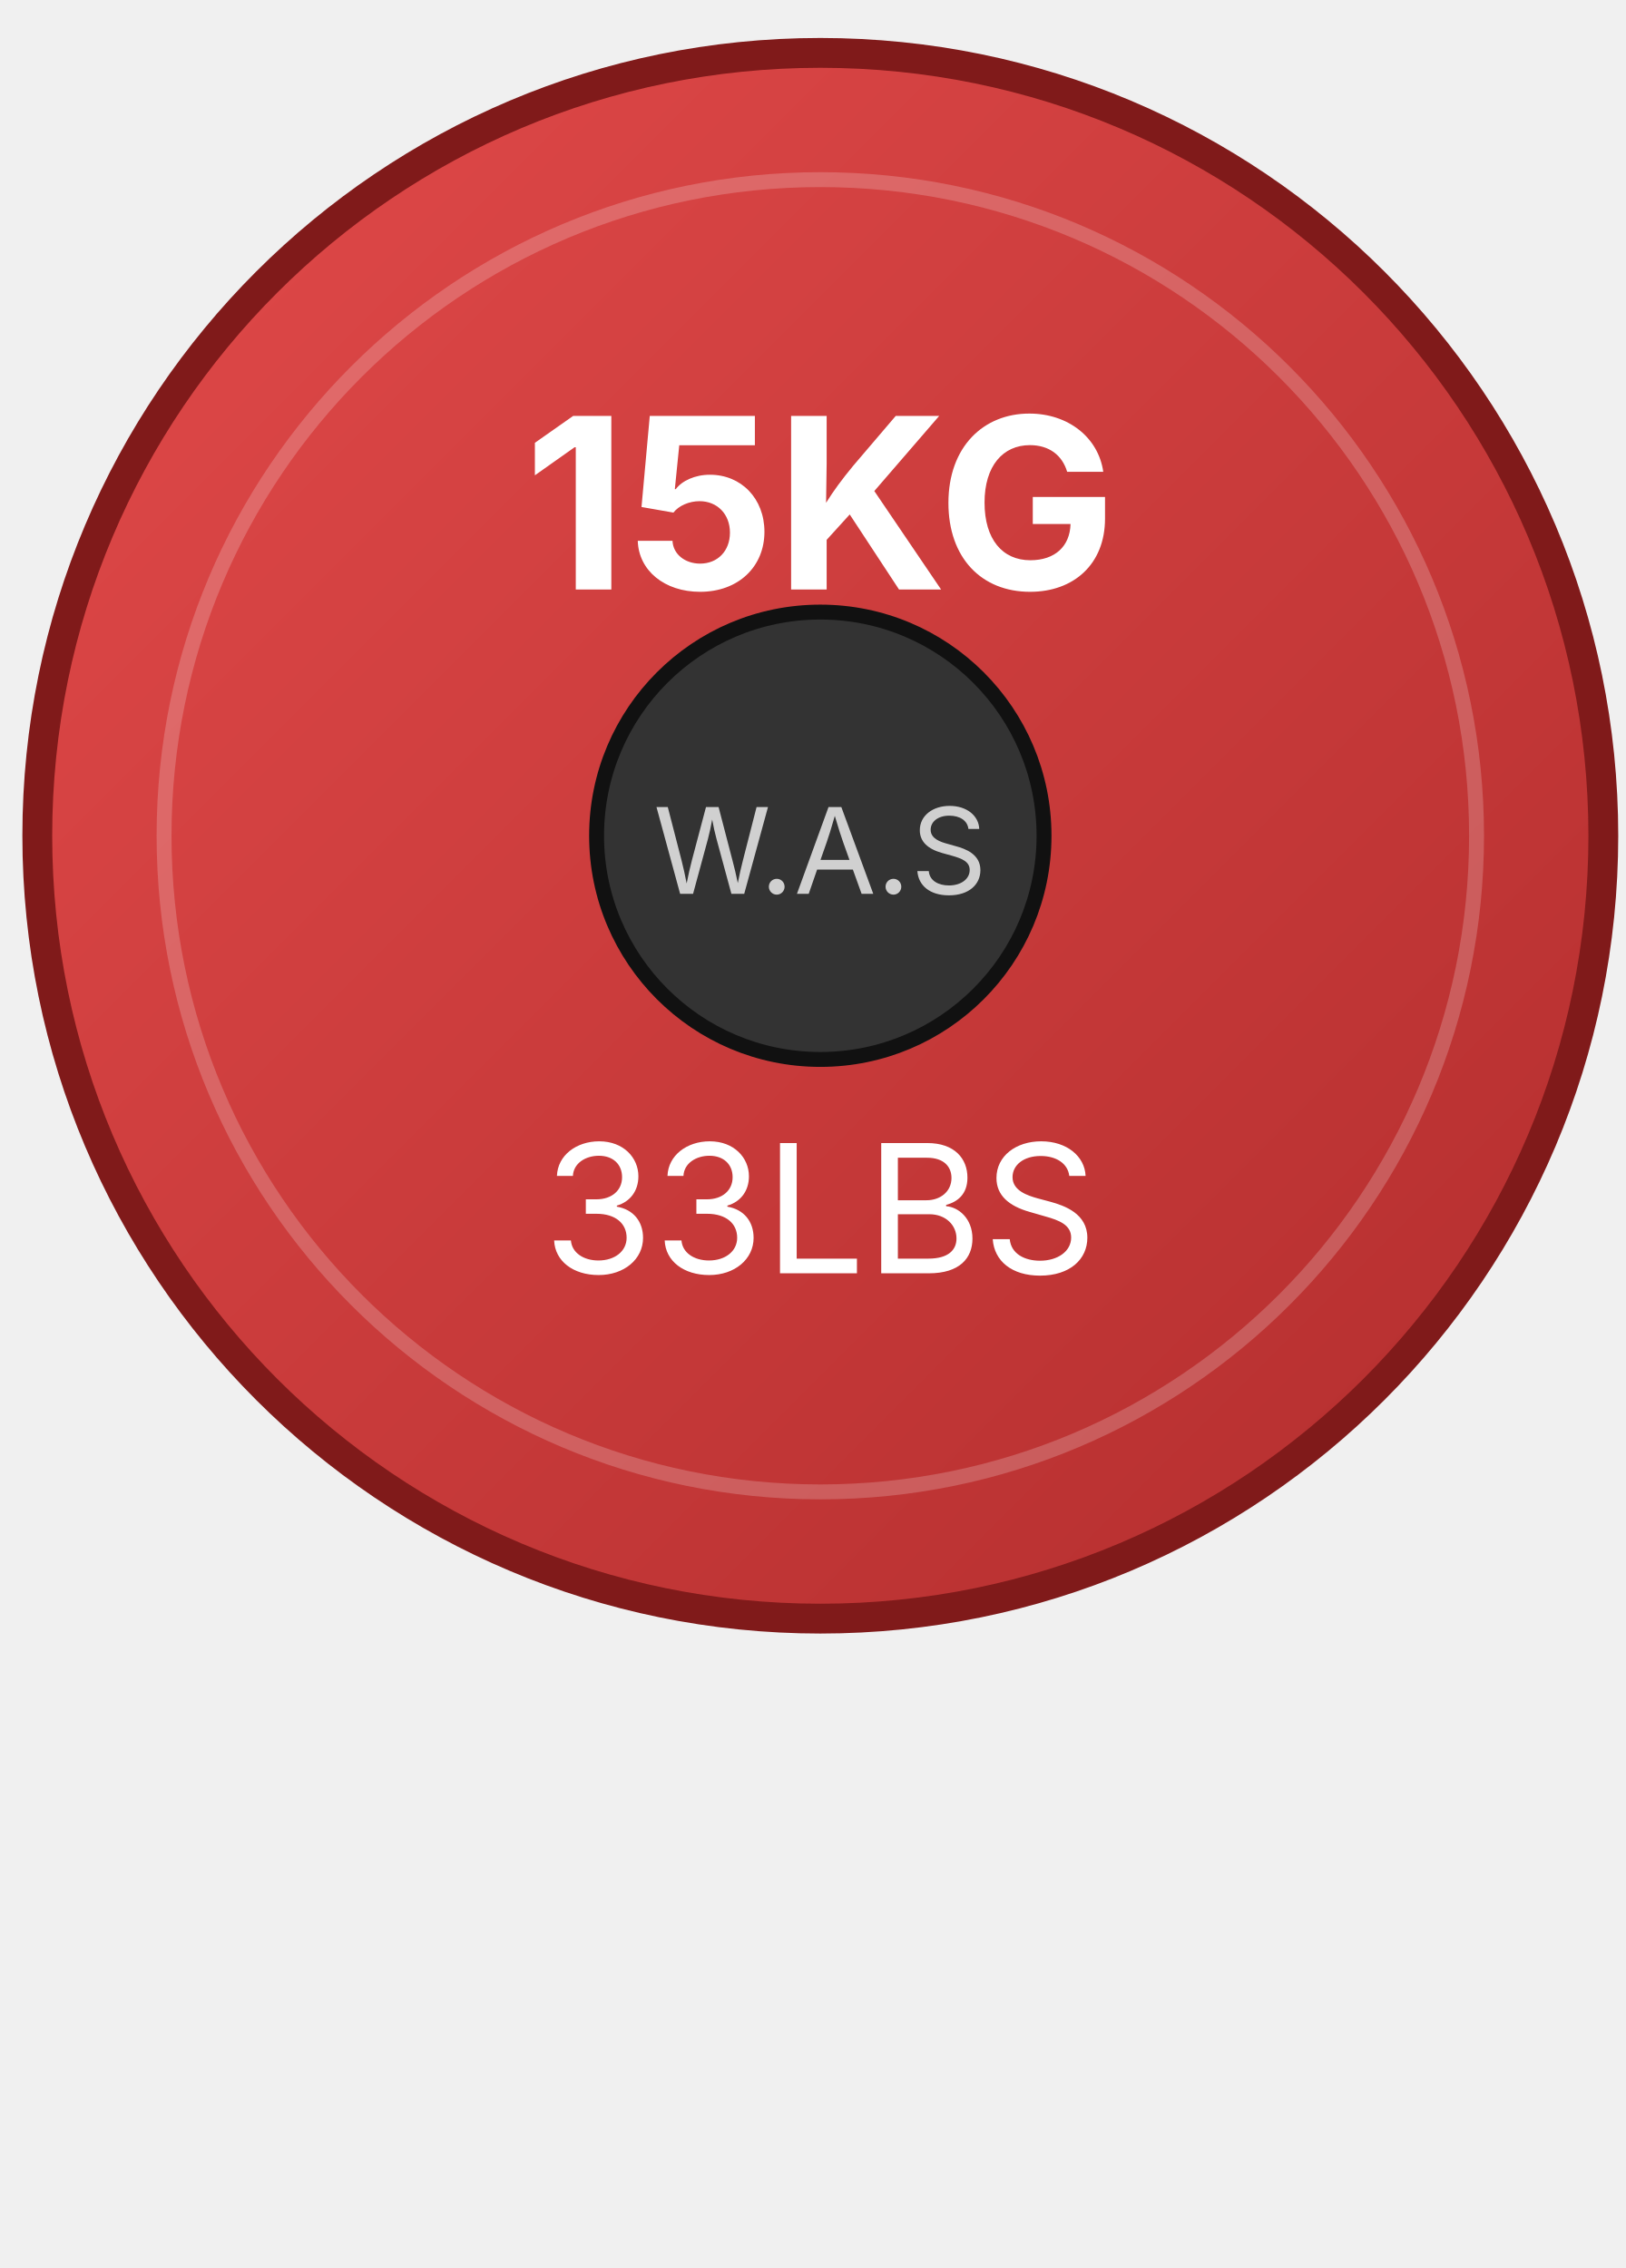
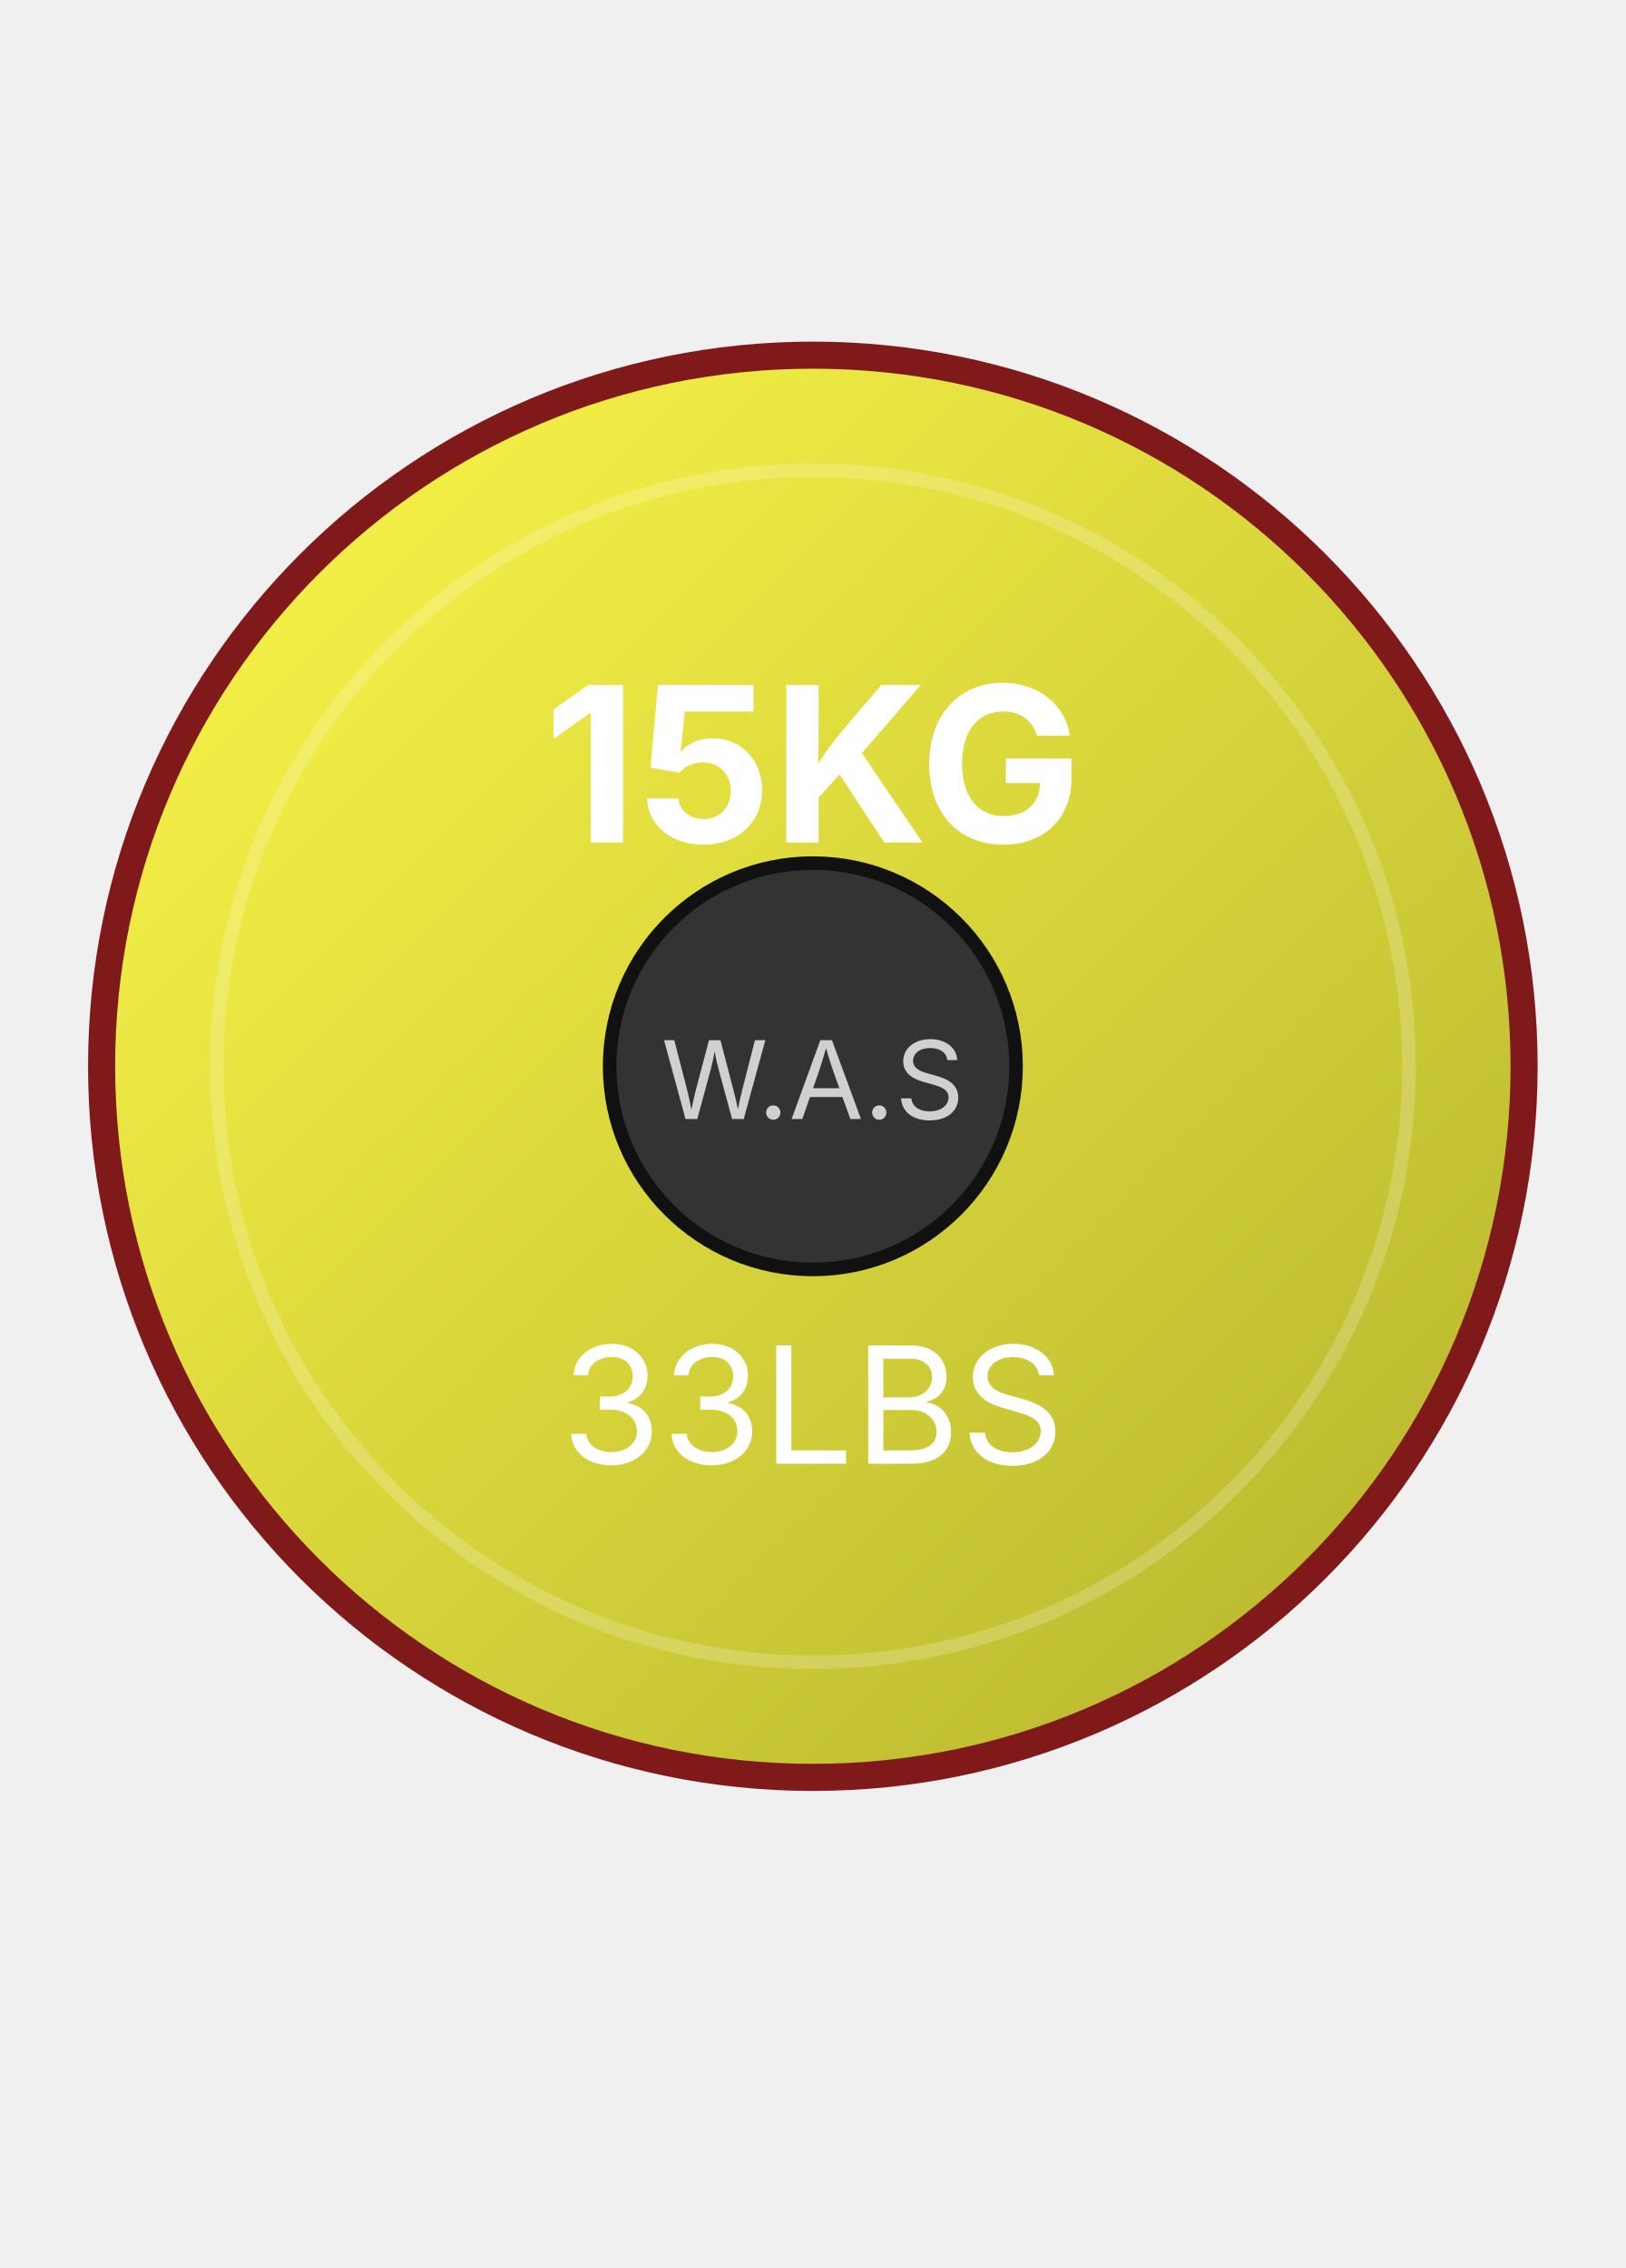
- <svg xmlns="http://www.w3.org/2000/svg" width="215" height="300" viewBox="-10 -10 218 300" fill="none">
+ <svg xmlns="http://www.w3.org/2000/svg" width="215" height="300" viewBox="-20 -10 240 240" fill="none">
  <defs>
    <linearGradient id="plateGradient" x1="0%" y1="0%" x2="100%" y2="100%">
-       <stop offset="0%" style="stop-color:#E24A4A;stop-opacity:1" />
-       <stop offset="100%" style="stop-color:#B22D2D;stop-opacity:1" />
+       <stop offset="0%" style="stop-color:#FFF94A;stop-opacity:1" />
+       <stop offset="100%" style="stop-color:#B2B22D;stop-opacity:1" />
    </linearGradient>
  </defs>
  <circle cx="100" cy="100" r="105" fill="url(#plateGradient)" stroke="#801A1A" stroke-width="4" />
  <circle cx="100" cy="100" r="88" fill="none" stroke="#FFFFFF" stroke-opacity="0.2" stroke-width="2" />
  <circle cx="100" cy="100" r="30" fill="#333333" stroke="#111111" stroke-width="2" />
  <text x="100" y="55" font-family="Inter, sans-serif" font-size="32" font-weight="bold" fill="#FFFFFF" text-anchor="middle" dominant-baseline="middle">
    15KG
  </text>
  <text x="100" y="102" font-family="Inter, sans-serif" font-size="16" fill="#D0D0D0" text-anchor="middle" dominant-baseline="middle">
    W.A.S
  </text>
  <text x="100" y="150" font-family="Inter, sans-serif" font-size="24" fill="#FFFFFF" text-anchor="middle" dominant-baseline="middle">
    33LBS
  </text>
</svg>
